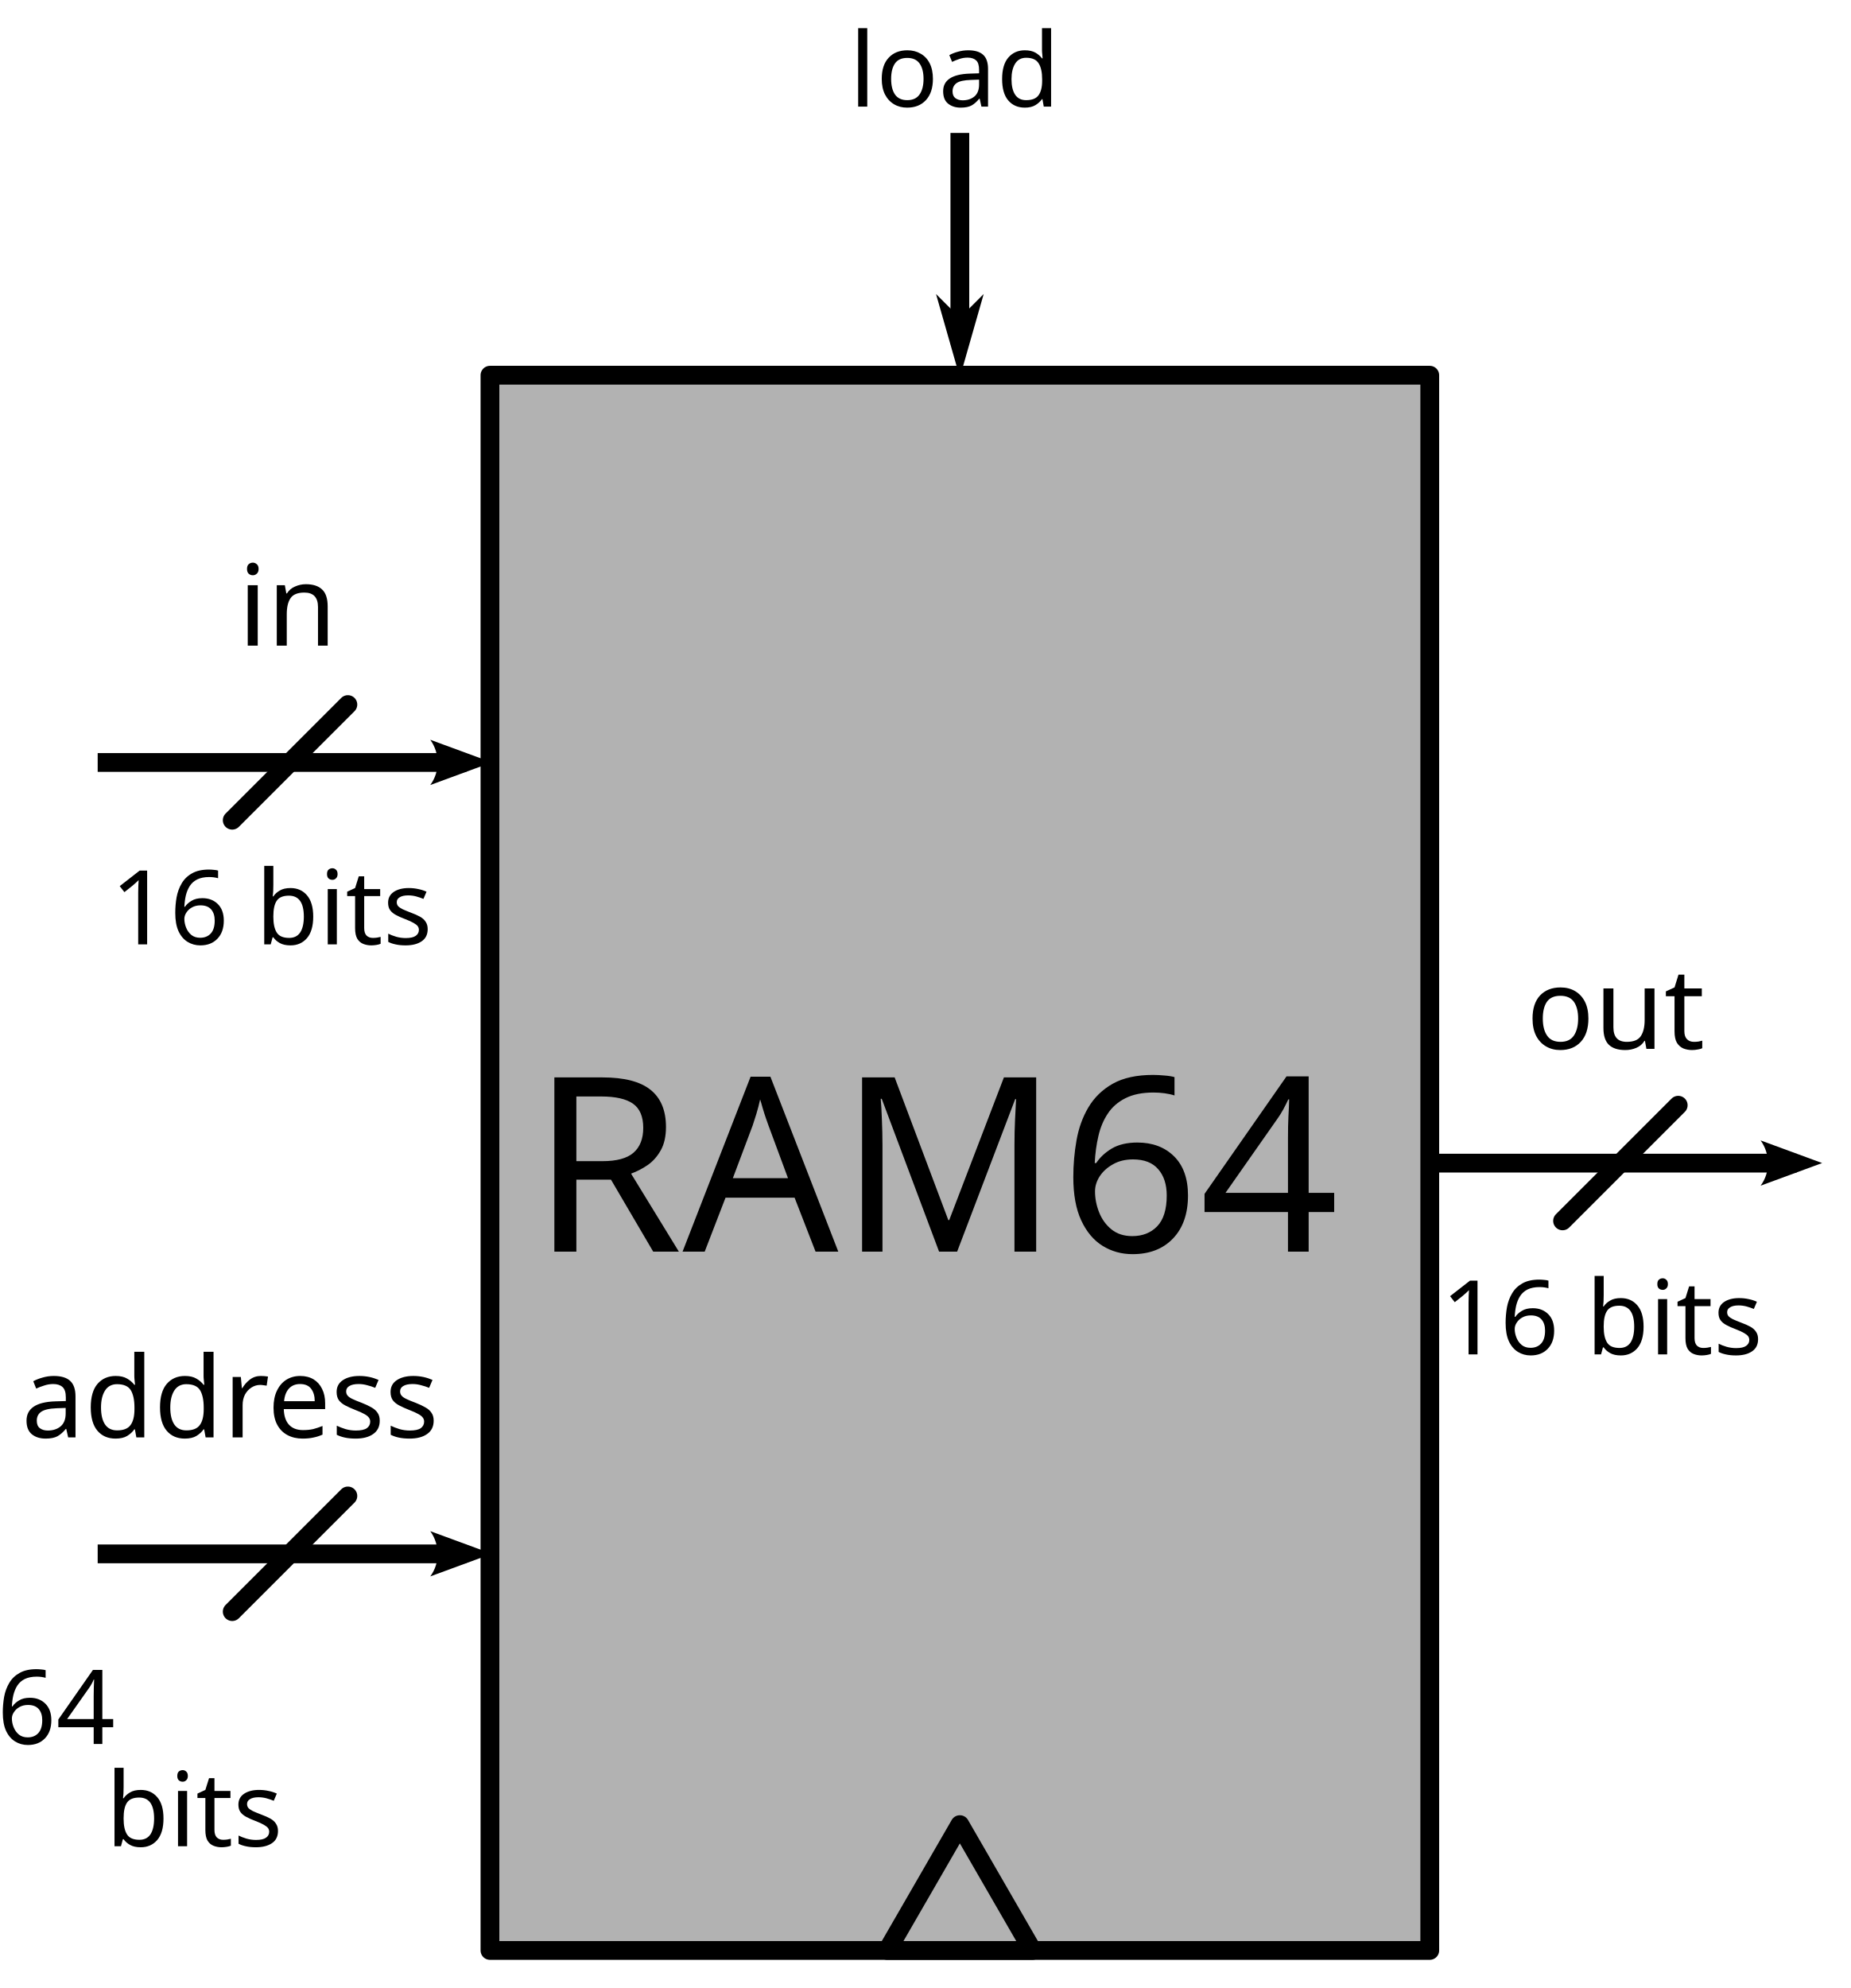
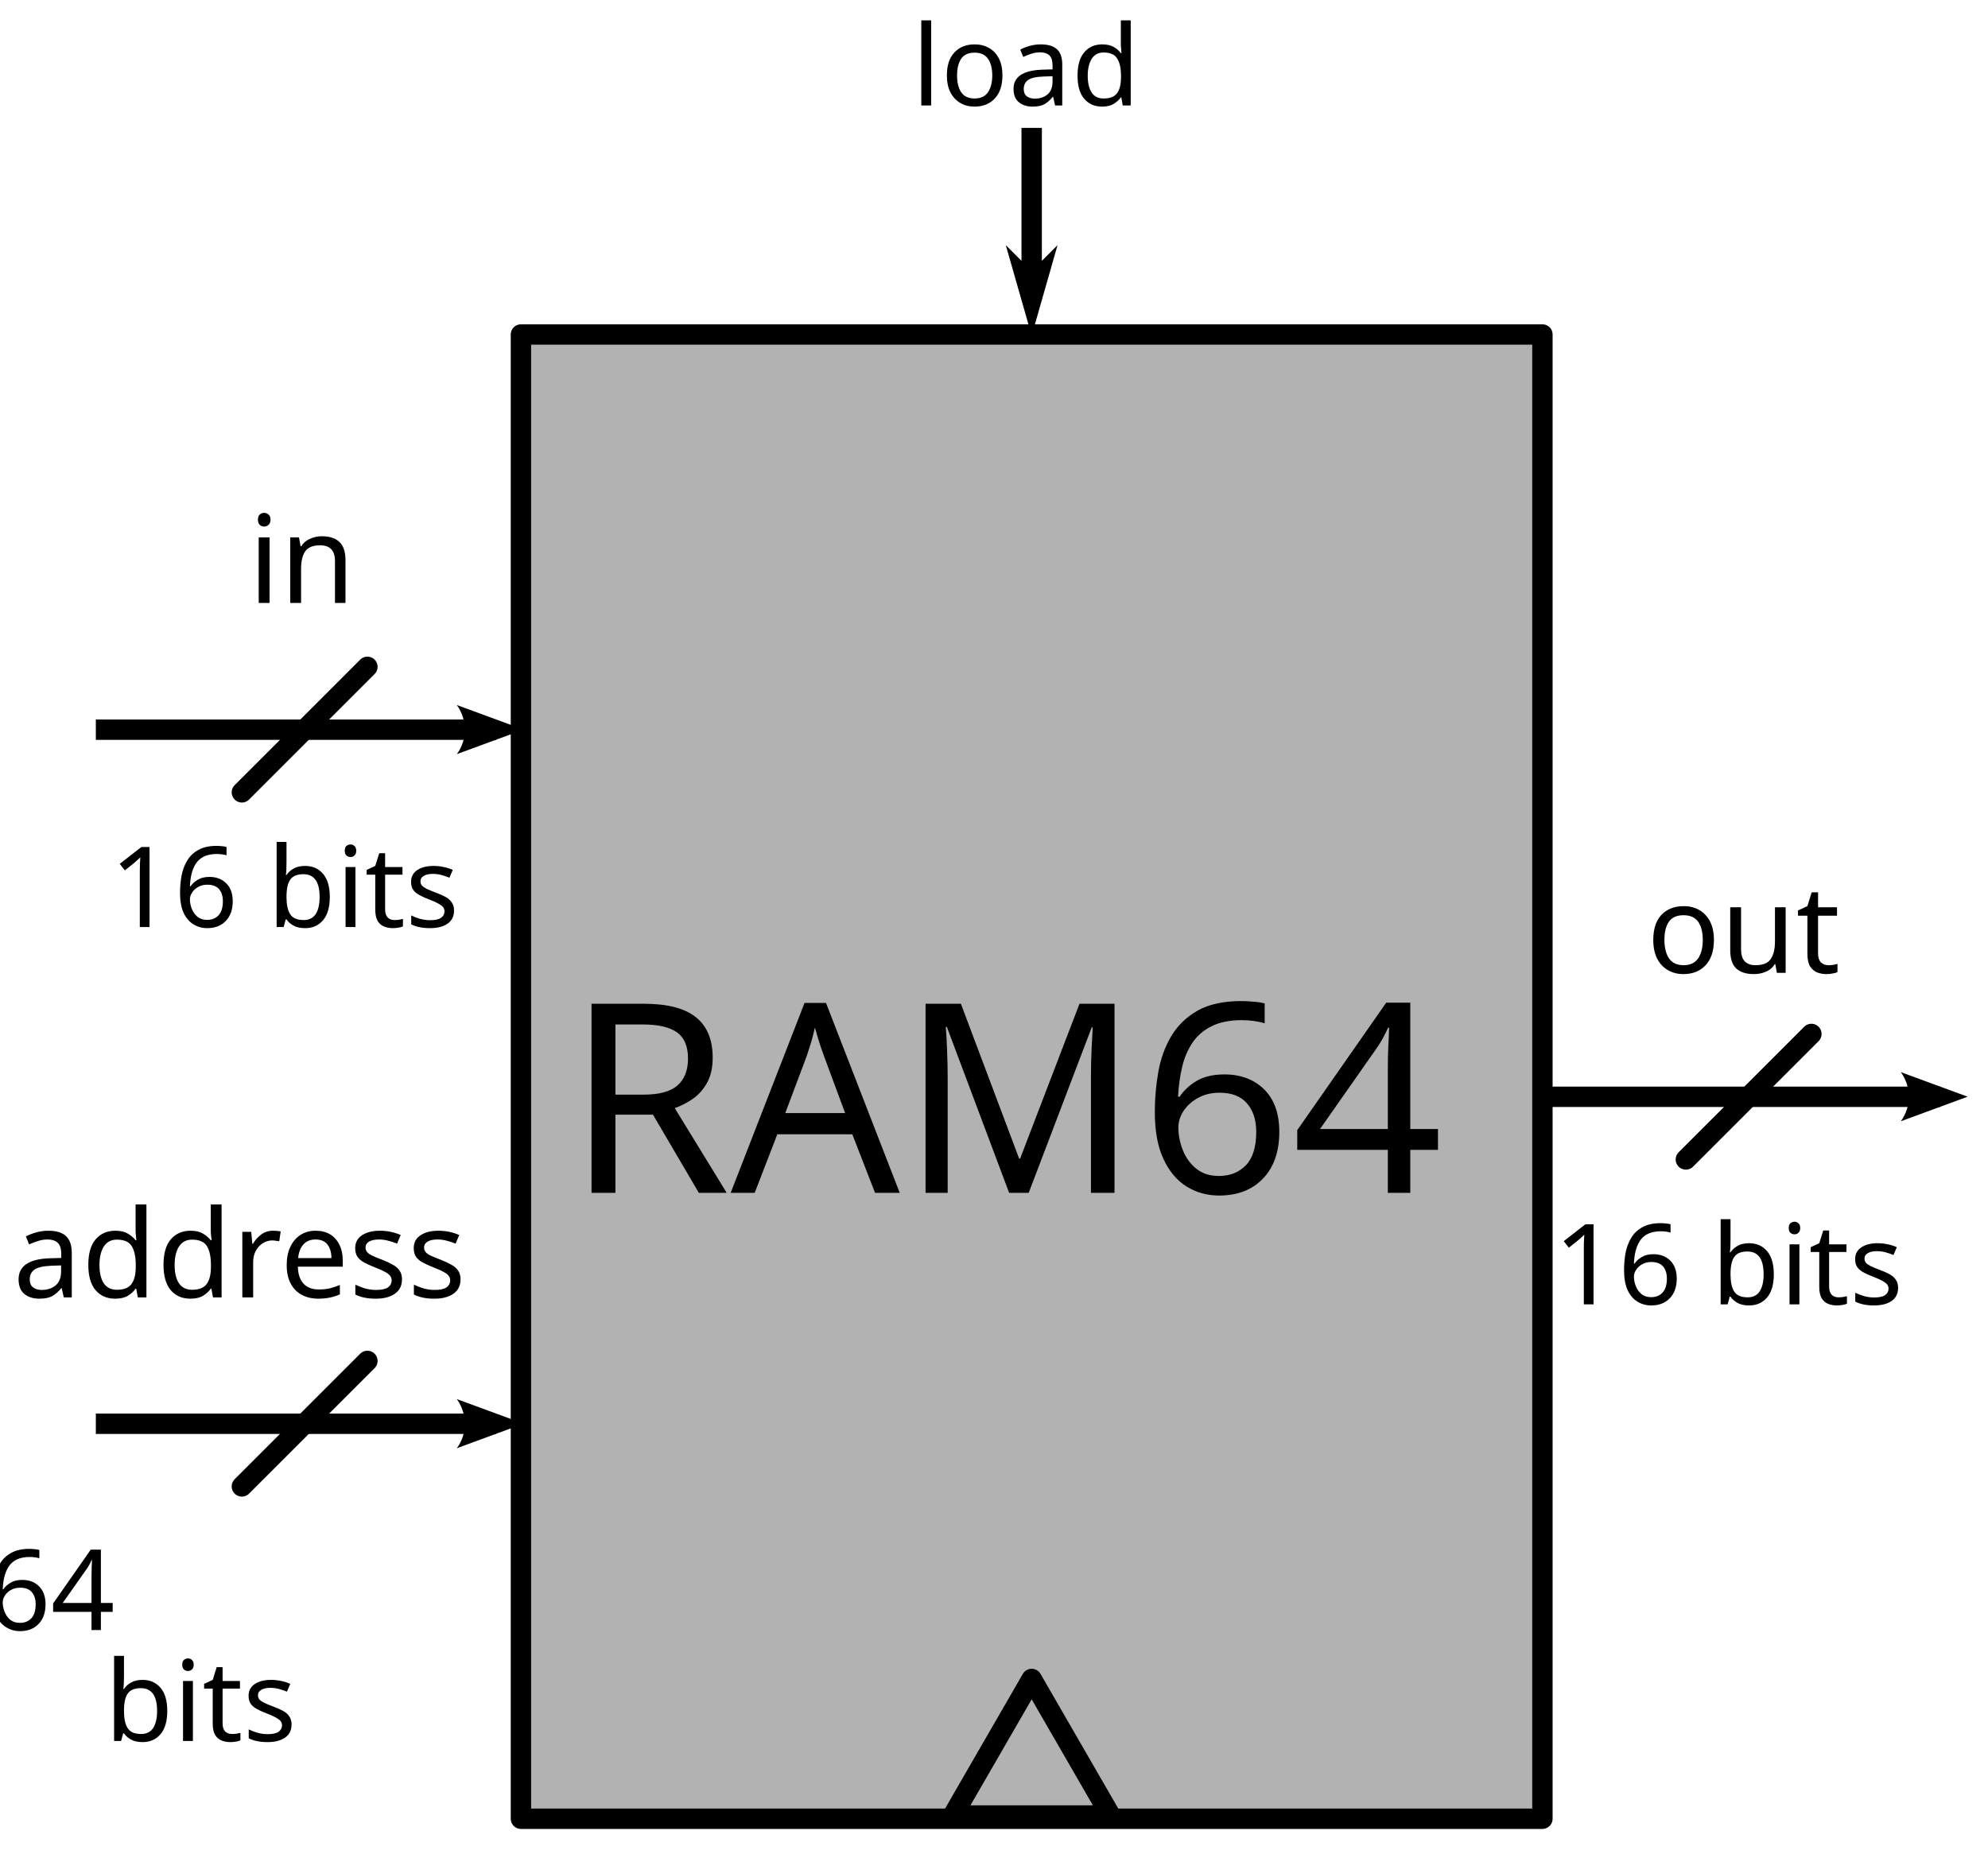
- <svg xmlns="http://www.w3.org/2000/svg" width="197.134" height="211.779" id="svg2" version="1.1">
+ <svg xmlns="http://www.w3.org/2000/svg" width="195.134" height="181.562" id="svg2" version="1.1">
  <defs id="defs4">
    <marker orient="auto" refY="0" refX="0" id="Arrow1Sstart" style="overflow:visible">
      <path id="path4382" d="M 0,0 5,-5 -12.5,0 5,5 0,0 z" style="fill-rule:evenodd;stroke:#000000;stroke-width:1pt" transform="matrix(0.2,0,0,0.2,1.2,0)" />
    </marker>
    <marker orient="auto" refY="0" refX="0" id="Arrow2Sstart" style="overflow:visible">
      <path id="path4400" style="fill-rule:evenodd;stroke-width:0.625;stroke-linejoin:round" d="M 8.719,4.034 -2.207,0.016 8.719,-4.002 c -1.745,2.372 -1.735,5.617 -6e-7,8.035 z" transform="matrix(0.3,0,0,0.3,-0.69,0)" />
    </marker>
    <marker orient="auto" refY="0" refX="0" id="Arrow1Mend" style="overflow:visible">
      <path id="path4379" d="M 0,0 5,-5 -12.5,0 5,5 0,0 z" style="fill-rule:evenodd;stroke:#000000;stroke-width:1pt" transform="matrix(-0.4,0,0,-0.4,-4,0)" />
    </marker>
    <marker orient="auto" refY="0" refX="0" id="Arrow1Mstart" style="overflow:visible">
      <path id="path4376" d="M 0,0 5,-5 -12.5,0 5,5 0,0 z" style="fill-rule:evenodd;stroke:#000000;stroke-width:1pt" transform="matrix(0.4,0,0,0.4,4,0)" />
    </marker>
    <marker orient="auto" refY="0" refX="0" id="Arrow2Send" style="overflow:visible">
      <path id="path3806" style="fill-rule:evenodd;stroke-width:0.625;stroke-linejoin:round" d="M 8.719,4.034 -2.207,0.016 8.719,-4.002 c -1.745,2.372 -1.735,5.617 -6e-7,8.035 z" transform="matrix(-0.3,0,0,-0.3,0.69,0)" />
    </marker>
    <marker orient="auto" refY="0" refX="0" id="Arrow2Send-3" style="overflow:visible">
      <path id="path3806-1" style="fill-rule:evenodd;stroke-width:0.625;stroke-linejoin:round" d="M 8.719,4.034 -2.207,0.016 8.719,-4.002 c -1.745,2.372 -1.735,5.617 -6e-7,8.035 z" transform="matrix(-0.3,0,0,-0.3,0.69,0)" />
    </marker>
    <marker orient="auto" refY="0" refX="0" id="Arrow2Send-8" style="overflow:visible">
      <path id="path3806-0" style="fill-rule:evenodd;stroke-width:0.625;stroke-linejoin:round" d="M 8.719,4.034 -2.207,0.016 8.719,-4.002 c -1.745,2.372 -1.735,5.617 -6e-7,8.035 z" transform="matrix(-0.3,0,0,-0.3,0.69,0)" />
    </marker>
  </defs>
-   <g id="layer1" transform="translate(-84.81542,-764.338)">
-     <g id="g5858">
-       <g id="g5854">
-         <rect style="fill:#b2b2b2;fill-opacity:1;stroke:#000000;stroke-width:2;stroke-linecap:round;stroke-linejoin:round;stroke-miterlimit:4;stroke-opacity:1;stroke-dasharray:none" id="rect3753" width="100.129" height="167.809" x="137.016" y="804.308" />
-         <path style="fill:#b2b2b2;fill-opacity:1;stroke:#000000;stroke-width:3.646;stroke-linecap:round;stroke-linejoin:round;stroke-miterlimit:4;stroke-opacity:1;stroke-dasharray:none" id="path3755" d="m 29.258,52.661 -14.106,0 -14.106,0 7.053,-12.216 7.053,-12.216 7.053,12.216 z" transform="matrix(0.5486214,0,0,0.5486214,178.7675,943.226)" />
+   <g id="layer1" transform="translate(-85.81542,-782.5106)">
+     <g id="g3861">
+       <g id="g3857">
+         <rect style="fill:#b2b2b2;fill-opacity:1;stroke:#000000;stroke-width:2;stroke-linecap:round;stroke-linejoin:round;stroke-miterlimit:4;stroke-opacity:1;stroke-dasharray:none" id="rect3753" width="100.264" height="145.721" x="136.948" y="815.352" />
+         <path style="fill:#b2b2b2;fill-opacity:1;stroke:#000000;stroke-width:3.646;stroke-linecap:round;stroke-linejoin:round;stroke-miterlimit:4;stroke-opacity:1;stroke-dasharray:none" id="path3755" d="m 29.258,52.661 -14.106,0 -14.106,0 7.053,-12.216 7.053,-12.216 7.053,12.216 z" transform="matrix(0.5486214,0,0,0.5486214,178.7675,931.8618)" />
      </g>
-       <text id="text3763" y="897.677" x="141.364" style="font-size:26px;font-style:normal;font-variant:normal;font-weight:normal;font-stretch:normal;text-align:start;line-height:125%;letter-spacing:0px;word-spacing:0px;writing-mode:lr-tb;text-anchor:start;fill:#000000;fill-opacity:1;stroke:none;font-family:Sans;-inkscape-font-specification:Sans" xml:space="preserve">
-         <tspan y="897.677" x="141.364" id="tspan3765">RAM64</tspan>
+       <text id="text3763" y="899.624" x="141.364" style="font-size:26px;font-style:normal;font-variant:normal;font-weight:normal;font-stretch:normal;text-align:start;line-height:125%;letter-spacing:0px;word-spacing:0px;writing-mode:lr-tb;text-anchor:start;fill:#000000;fill-opacity:1;stroke:none;font-family:Sans;-inkscape-font-specification:Sans" xml:space="preserve">
+         <tspan y="899.624" x="141.364" id="tspan3765">RAM64</tspan>
      </text>
    </g>
-     <g id="g5842">
-       <text id="text4591" y="775.695" x="175.31" style="font-size:11px;font-style:normal;font-weight:normal;line-height:125%;letter-spacing:0px;word-spacing:0px;fill:#000000;fill-opacity:1;stroke:none;font-family:Sans" xml:space="preserve">
-         <tspan y="775.695" x="175.31" id="tspan4593">load</tspan>
+     <g id="g3871">
+       <text id="text4591" y="792.868" x="175.31" style="font-size:11px;font-style:normal;font-weight:normal;line-height:125%;letter-spacing:0px;word-spacing:0px;fill:#000000;fill-opacity:1;stroke:none;font-family:Sans" xml:space="preserve">
+         <tspan y="792.868" x="175.31" id="tspan4593">load</tspan>
      </text>
-       <path id="path3020" d="m 187.08,800.976 0,-22.476" style="fill:none;stroke:#000000;stroke-width:2;stroke-linecap:butt;stroke-linejoin:miter;stroke-miterlimit:4;stroke-opacity:1;stroke-dasharray:none;marker-start:url(#Arrow1Sstart);marker-mid:none;marker-end:none" />
+       <path id="path3020" d="m 187.08,811.895 0,-16.828" style="fill:none;stroke:#000000;stroke-width:2;stroke-linecap:butt;stroke-linejoin:miter;stroke-miterlimit:4;stroke-opacity:1;stroke-dasharray:none;marker-start:url(#Arrow1Sstart);marker-mid:none;marker-end:none" />
    </g>
-     <g id="g5810" transform="translate(0,-9.091373)">
+     <g id="g5810" transform="translate(0,-0.5050725)">
      <g transform="translate(94.95434,-18.68782)" id="g4272">
        <path style="fill:none;stroke:#000000;stroke-width:2;stroke-linecap:butt;stroke-linejoin:miter;stroke-miterlimit:4;stroke-opacity:1;stroke-dasharray:none;marker-end:url(#Arrow2Send)" d="m 0.268,873.343 39.286,0" id="path3767" />
        <path style="fill:none;stroke:#000000;stroke-width:2;stroke-linecap:round;stroke-linejoin:miter;stroke-miterlimit:4;stroke-opacity:1;stroke-dasharray:none" d="M 14.602,879.494 26.924,867.173" id="path4252" />
      </g>
      <text id="text4317" y="874.031" x="96.585" style="font-size:11px;font-style:normal;font-variant:normal;font-weight:normal;font-stretch:normal;text-align:start;line-height:125%;letter-spacing:0px;word-spacing:0px;writing-mode:lr-tb;text-anchor:start;fill:#000000;fill-opacity:1;stroke:none;font-family:Sans;-inkscape-font-specification:Sans" xml:space="preserve">
        <tspan y="874.031" x="96.585" id="tspan4319">16 bits</tspan>
      </text>
      <text id="text5778" y="842.21" x="110.195" style="font-size:12px;font-style:normal;font-weight:normal;line-height:125%;letter-spacing:0px;word-spacing:0px;fill:#000000;fill-opacity:1;stroke:none;font-family:Sans" xml:space="preserve">
        <tspan y="842.21" x="110.195" id="tspan5780">in</tspan>
      </text>
    </g>
-     <g id="g5819" transform="translate(0,-15.15229)">
+     <g id="g5819" transform="translate(0,-22.72843)">
      <g transform="translate(94.95434,-18.68782)" id="g4279">
        <path style="fill:none;stroke:#000000;stroke-width:2;stroke-linecap:butt;stroke-linejoin:miter;stroke-miterlimit:4;stroke-opacity:1;stroke-dasharray:none;marker-end:url(#Arrow2Send)" d="m 0.268,963.71 39.286,0" id="path3767-8" />
        <g id="g4276">
          <path id="path4252-6" d="M 14.602,969.861 26.924,957.54" style="fill:none;stroke:#000000;stroke-width:2;stroke-linecap:round;stroke-linejoin:miter;stroke-miterlimit:4;stroke-opacity:1;stroke-dasharray:none" />
        </g>
      </g>
      <text id="text4317-4" y="962.418" x="115.51" style="font-size:11px;font-style:normal;font-variant:normal;font-weight:normal;font-stretch:normal;text-align:center;line-height:125%;letter-spacing:0px;word-spacing:0px;writing-mode:lr-tb;text-anchor:middle;fill:#000000;fill-opacity:1;stroke:none;font-family:Sans;-inkscape-font-specification:Sans" xml:space="preserve">
        <tspan dy="0 0 0 0 -3.214" y="962.418" x="115.51" id="tspan4342">log<tspan dy="2.857" id="tspan4346" style="font-size:7px">2 <tspan id="tspan4354" style="font-size:11px">64</tspan>
          </tspan>
        </tspan>
        <tspan y="976.168" x="115.51" id="tspan4344">bits</tspan>
      </text>
      <text id="text5782" y="932.618" x="87.095" style="font-size:12px;font-style:normal;font-weight:normal;line-height:125%;letter-spacing:0px;word-spacing:0px;fill:#000000;fill-opacity:1;stroke:none;font-family:Sans" xml:space="preserve">
        <tspan y="932.618" x="87.095" id="tspan5784">address</tspan>
      </text>
    </g>
-     <g id="g5832" transform="translate(0,-11.59344)">
+     <g id="g5832" transform="translate(0,-9.646362)">
      <g id="g4279-5" transform="translate(236.6914,-63.8712)">
        <path style="fill:none;stroke:#000000;stroke-width:2;stroke-linecap:butt;stroke-linejoin:miter;stroke-miterlimit:4;stroke-opacity:1;stroke-dasharray:none;marker-end:url(#Arrow2Send)" d="m 0.268,963.71 39.286,0" id="path3767-8-9" />
        <g id="g4276-2">
          <path id="path4252-6-3" d="M 14.602,969.861 26.924,957.54" style="fill:none;stroke:#000000;stroke-width:2;stroke-linecap:round;stroke-linejoin:miter;stroke-miterlimit:4;stroke-opacity:1;stroke-dasharray:none" />
        </g>
      </g>
      <text id="text4317-2" y="920.215" x="238.323" style="font-size:11px;font-style:normal;font-variant:normal;font-weight:normal;font-stretch:normal;text-align:start;line-height:125%;letter-spacing:0px;word-spacing:0px;writing-mode:lr-tb;text-anchor:start;fill:#000000;fill-opacity:1;stroke:none;font-family:Sans;-inkscape-font-specification:Sans" xml:space="preserve">
        <tspan y="920.215" x="238.323" id="tspan4319-9">16 bits</tspan>
      </text>
      <text id="text5786" y="887.667" x="247.438" style="font-size:12px;font-style:normal;font-weight:normal;line-height:125%;letter-spacing:0px;word-spacing:0px;fill:#000000;fill-opacity:1;stroke:none;font-family:Sans" xml:space="preserve">
        <tspan y="887.667" x="247.438" id="tspan5788">out</tspan>
      </text>
    </g>
  </g>
</svg>
